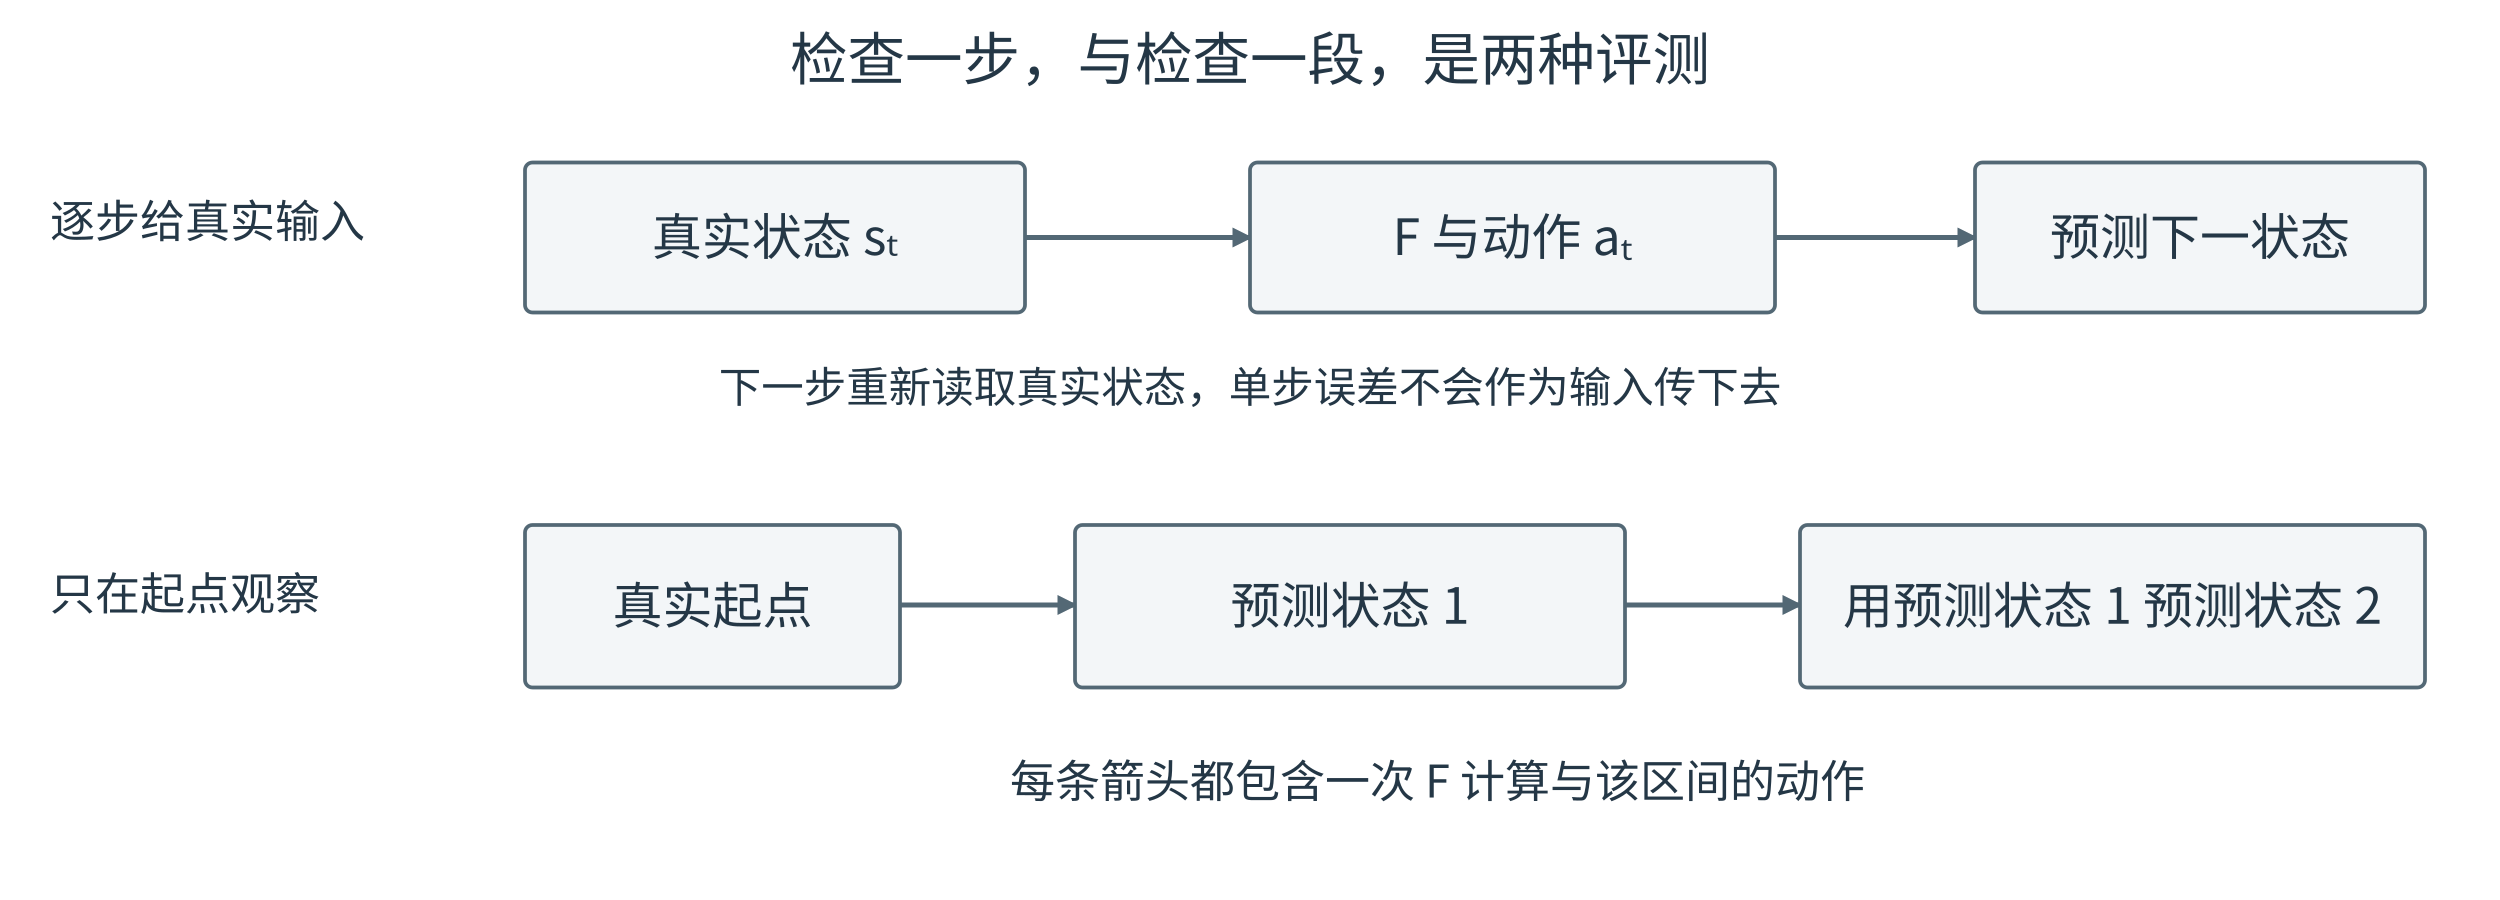
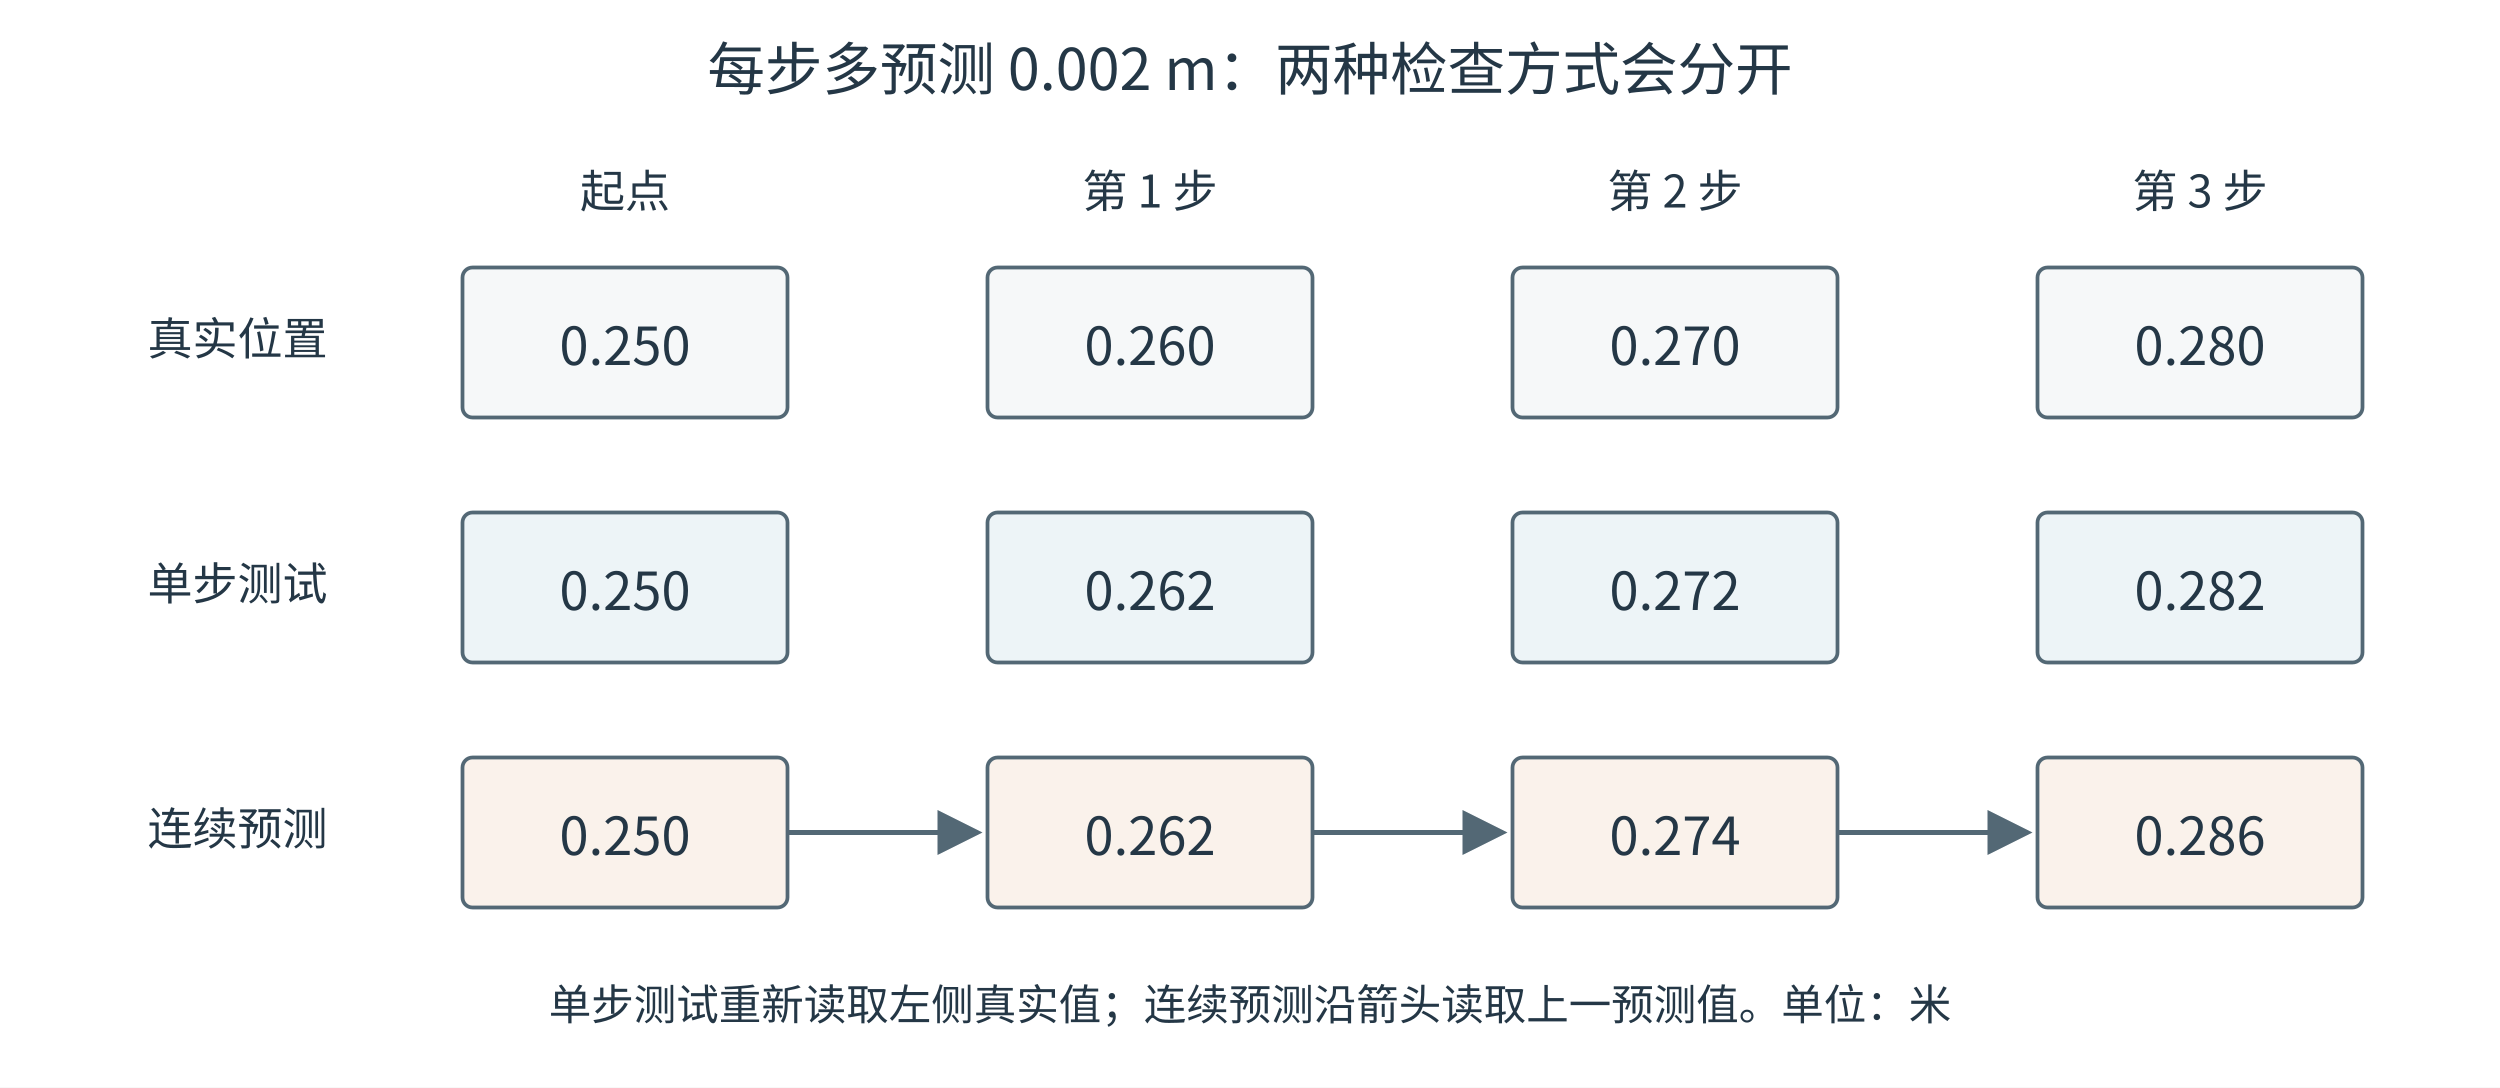
- <svg xmlns="http://www.w3.org/2000/svg" width="1000" height="360" viewBox="0 0 1000 360" role="img" aria-label="真实输入与连续预测的区别">
+ <svg xmlns="http://www.w3.org/2000/svg" width="1000" height="435" viewBox="0 0 1000 435" role="img" aria-label="单步测试每步重新读取真实状态，连续预测继承上一误差">
  <defs>
-     <marker id="arrow" markerWidth="8" markerHeight="8" refX="7" refY="4" orient="auto" markerUnits="userSpaceOnUse">
-       <path d="M0,0 L8,4 L0,8 Z" fill="#536875" />
+     <marker id="arr" markerWidth="9" markerHeight="9" refX="8" refY="4.5" orient="auto">
+       <path d="M0,0 L9,4.5 L0,9 Z" fill="#536875" />
    </marker>
  </defs>
-   <rect width="1000" height="360" fill="white" />
-   <g font-family="Noto Sans CJK SC,Source Han Sans SC,Microsoft YaHei,sans-serif">
-     <text x="500" y="32" text-anchor="middle" fill="#243746" font-size="23">检查一步，与检查一段，是两种评测</text>
-     <text x="20" y="95" text-anchor="start" fill="#243746" font-size="18">逐步给真实输入</text>
-     <rect x="210" y="65" width="200" height="60" rx="3" fill="#f3f6f8" stroke="#536875" stroke-width="1.5" />
-     <text x="310" y="102" text-anchor="middle" fill="#243746" font-size="20">真实状态 sₜ</text>
-     <path d="M410,95 L500,95" fill="none" stroke="#536875" stroke-width="2" marker-end="url(#arrow)" />
-     <rect x="500" y="65" width="210" height="60" rx="3" fill="#f3f6f8" stroke="#536875" stroke-width="1.5" />
-     <text x="605" y="102" text-anchor="middle" fill="#243746" font-size="20">F 与动作 aₜ</text>
-     <path d="M710,95 L790,95" fill="none" stroke="#536875" stroke-width="2" marker-end="url(#arrow)" />
-     <rect x="790" y="65" width="180" height="60" rx="3" fill="#f3f6f8" stroke="#536875" stroke-width="1.5" />
-     <text x="880" y="102" text-anchor="middle" fill="#243746" font-size="20">预测下一状态</text>
-     <text x="500" y="161" text-anchor="middle" fill="#243746" font-size="17">下一步重新读取真实状态，单步误差不会作为输入传下去</text>
-     <text x="20" y="244" text-anchor="start" fill="#243746" font-size="18">只在起点观察</text>
-     <rect x="210" y="210" width="150" height="65" rx="3" fill="#f3f6f8" stroke="#536875" stroke-width="1.5" />
-     <text x="285" y="249.5" text-anchor="middle" fill="#243746" font-size="20">真实起点</text>
-     <path d="M360,242 L430,242" fill="none" stroke="#536875" stroke-width="2" marker-end="url(#arrow)" />
-     <rect x="430" y="210" width="220" height="65" rx="3" fill="#f3f6f8" stroke="#536875" stroke-width="1.5" />
-     <text x="540" y="249.5" text-anchor="middle" fill="#243746" font-size="20">预测状态 1</text>
-     <path d="M650,242 L720,242" fill="none" stroke="#536875" stroke-width="2" marker-end="url(#arrow)" />
-     <rect x="720" y="210" width="250" height="65" rx="3" fill="#f3f6f8" stroke="#536875" stroke-width="1.5" />
-     <text x="845" y="249.5" text-anchor="middle" fill="#243746" font-size="20">用预测状态 1 预测状态 2</text>
-     <text x="575" y="319" text-anchor="middle" fill="#243746" font-size="18">每条箭头都包含一次 F 计算与该区间的动作</text>
+   <rect width="1000" height="435" fill="#fff" />
+   <g font-family="Noto Sans CJK SC,Source Han Sans SC,Microsoft YaHei,sans-serif" fill="#243746">
+     <text x="500" y="36" text-anchor="middle" font-size="23">每步多预测 0.002 m：两种检查方式会分开</text>
+     <text x="250" y="83" text-anchor="middle" font-size="18">起点</text>
+     <text x="460" y="83" text-anchor="middle" font-size="18">第 1 步</text>
+     <text x="670" y="83" text-anchor="middle" font-size="18">第 2 步</text>
+     <text x="880" y="83" text-anchor="middle" font-size="18">第 3 步</text>
+     <text x="95" y="142" text-anchor="middle" font-size="18">真实位置</text>
+     <text x="95" y="240" text-anchor="middle" font-size="18">单步测试</text>
+     <text x="95" y="338" text-anchor="middle" font-size="18">连续预测</text>
+     <rect x="185" y="107" width="130" height="60" rx="4" fill="#f6f8f9" stroke="#536875" stroke-width="1.5" />
+     <text x="250" y="146" text-anchor="middle" font-size="21">0.250</text>
+     <rect x="395" y="107" width="130" height="60" rx="4" fill="#f6f8f9" stroke="#536875" stroke-width="1.5" />
+     <text x="460" y="146" text-anchor="middle" font-size="21">0.260</text>
+     <rect x="605" y="107" width="130" height="60" rx="4" fill="#f6f8f9" stroke="#536875" stroke-width="1.5" />
+     <text x="670" y="146" text-anchor="middle" font-size="21">0.270</text>
+     <rect x="815" y="107" width="130" height="60" rx="4" fill="#f6f8f9" stroke="#536875" stroke-width="1.5" />
+     <text x="880" y="146" text-anchor="middle" font-size="21">0.280</text>
+     <rect x="185" y="205" width="130" height="60" rx="4" fill="#edf4f7" stroke="#536875" stroke-width="1.5" />
+     <text x="250" y="244" text-anchor="middle" font-size="21">0.250</text>
+     <rect x="395" y="205" width="130" height="60" rx="4" fill="#edf4f7" stroke="#536875" stroke-width="1.5" />
+     <text x="460" y="244" text-anchor="middle" font-size="21">0.262</text>
+     <rect x="605" y="205" width="130" height="60" rx="4" fill="#edf4f7" stroke="#536875" stroke-width="1.5" />
+     <text x="670" y="244" text-anchor="middle" font-size="21">0.272</text>
+     <rect x="815" y="205" width="130" height="60" rx="4" fill="#edf4f7" stroke="#536875" stroke-width="1.5" />
+     <text x="880" y="244" text-anchor="middle" font-size="21">0.282</text>
+     <rect x="185" y="303" width="130" height="60" rx="4" fill="#faf2eb" stroke="#536875" stroke-width="1.5" />
+     <text x="250" y="342" text-anchor="middle" font-size="21">0.250</text>
+     <rect x="395" y="303" width="130" height="60" rx="4" fill="#faf2eb" stroke="#536875" stroke-width="1.5" />
+     <text x="460" y="342" text-anchor="middle" font-size="21">0.262</text>
+     <rect x="605" y="303" width="130" height="60" rx="4" fill="#faf2eb" stroke="#536875" stroke-width="1.5" />
+     <text x="670" y="342" text-anchor="middle" font-size="21">0.274</text>
+     <rect x="815" y="303" width="130" height="60" rx="4" fill="#faf2eb" stroke="#536875" stroke-width="1.5" />
+     <text x="880" y="342" text-anchor="middle" font-size="21">0.286</text>
+     <path d="M315 333 L391 333" fill="none" stroke="#536875" stroke-width="2" marker-end="url(#arr)" />
+     <path d="M525 333 L601 333" fill="none" stroke="#536875" stroke-width="2" marker-end="url(#arr)" />
+     <path d="M735 333 L811 333" fill="none" stroke="#536875" stroke-width="2" marker-end="url(#arr)" />
+     <text x="500" y="408" text-anchor="middle" font-size="17">单步测试重新读取左侧真实值；连续预测沿箭头读取上一预测值。单位：米</text>
  </g>
</svg>
